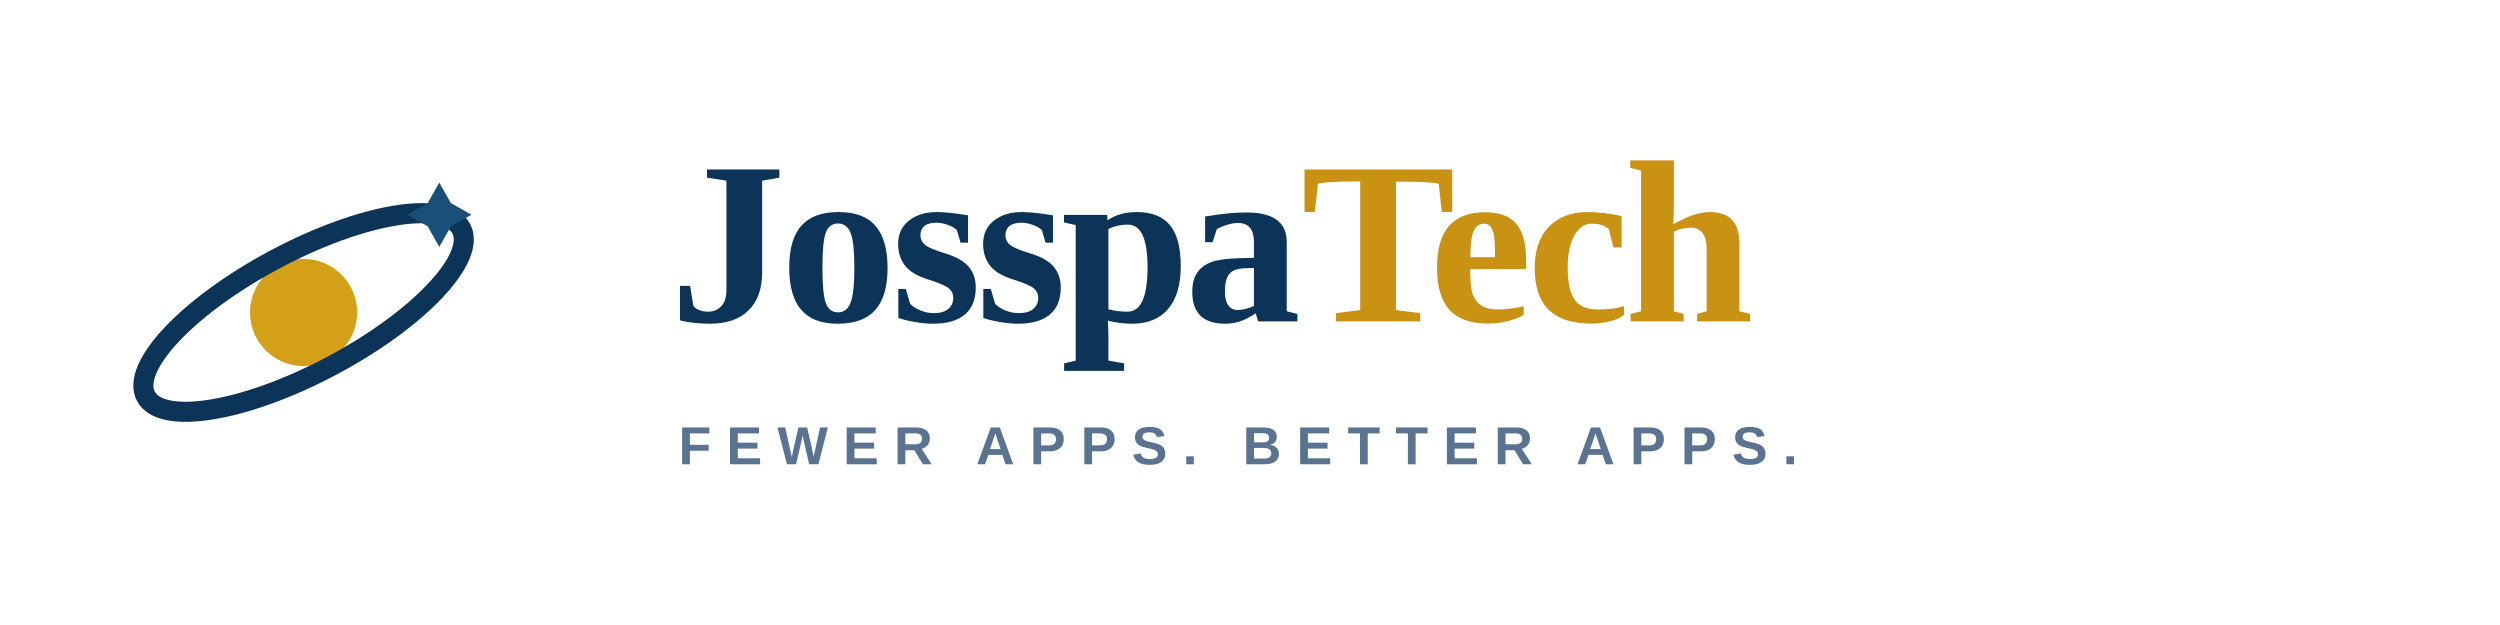
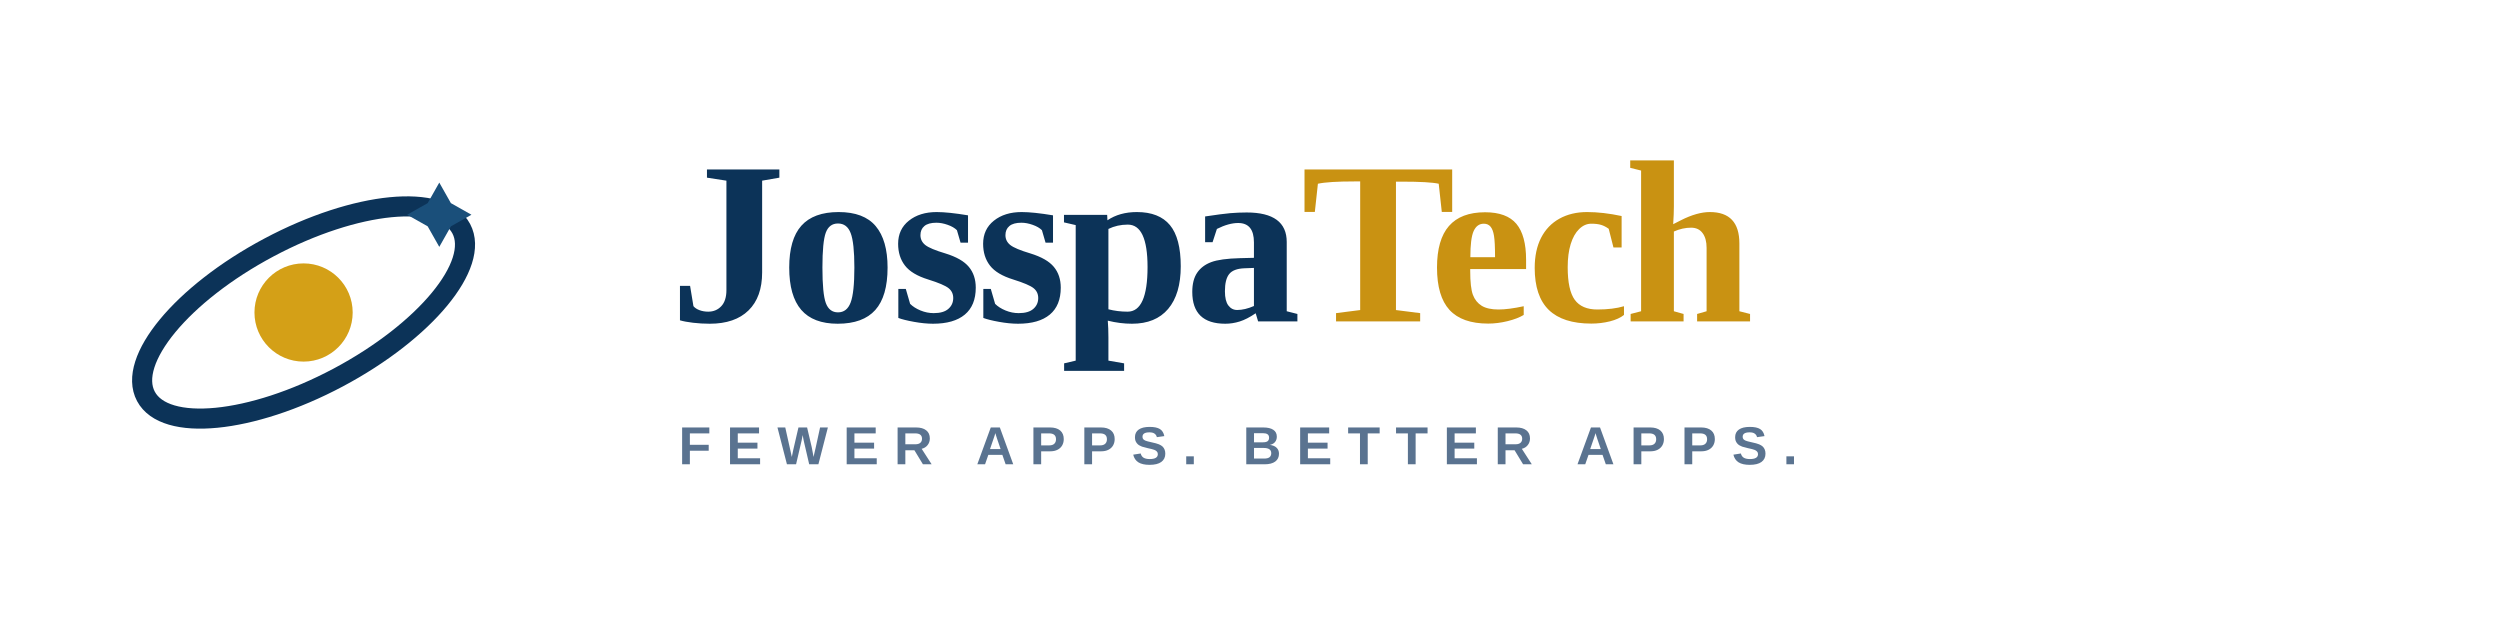
<svg xmlns="http://www.w3.org/2000/svg" viewBox="0 0 560 140" role="img" aria-label="JosspaTech">
  <g transform="translate(12 14)">
-     <circle cx="56" cy="56" r="12" fill="#D4A017" />
-     <ellipse cx="56" cy="56" rx="40" ry="13.5" fill="none" stroke="#0C3358" stroke-width="4.5" transform="rotate(-28 56 56)" />
+     <circle cx="56" cy="56" r="11" fill="#D4A017" />
+     <ellipse cx="56" cy="56" rx="40" ry="16.5" fill="none" stroke="#0C3358" stroke-width="4.5" transform="rotate(-28 56 56)" />
    <path d="M86.4,26.9 89.0,31.5 93.6,34.1 89.0,36.7 86.4,41.3 83.8,36.7 79.2,34.1 83.8,31.5 Z" fill="#1A4F7A" />
  </g>
  <text x="150" y="72" font-family="Georgia, 'Times New Roman', serif" font-size="52" font-weight="700" letter-spacing="-1.2" fill="#0C3358">Josspa<tspan fill="#C99212">Tech</tspan>
  </text>
  <text x="152" y="104" font-family="Manrope, Arial, sans-serif" font-size="12" font-weight="700" letter-spacing="3.4" fill="#5A7390">FEWER APPS. BETTER APPS.</text>
</svg>
